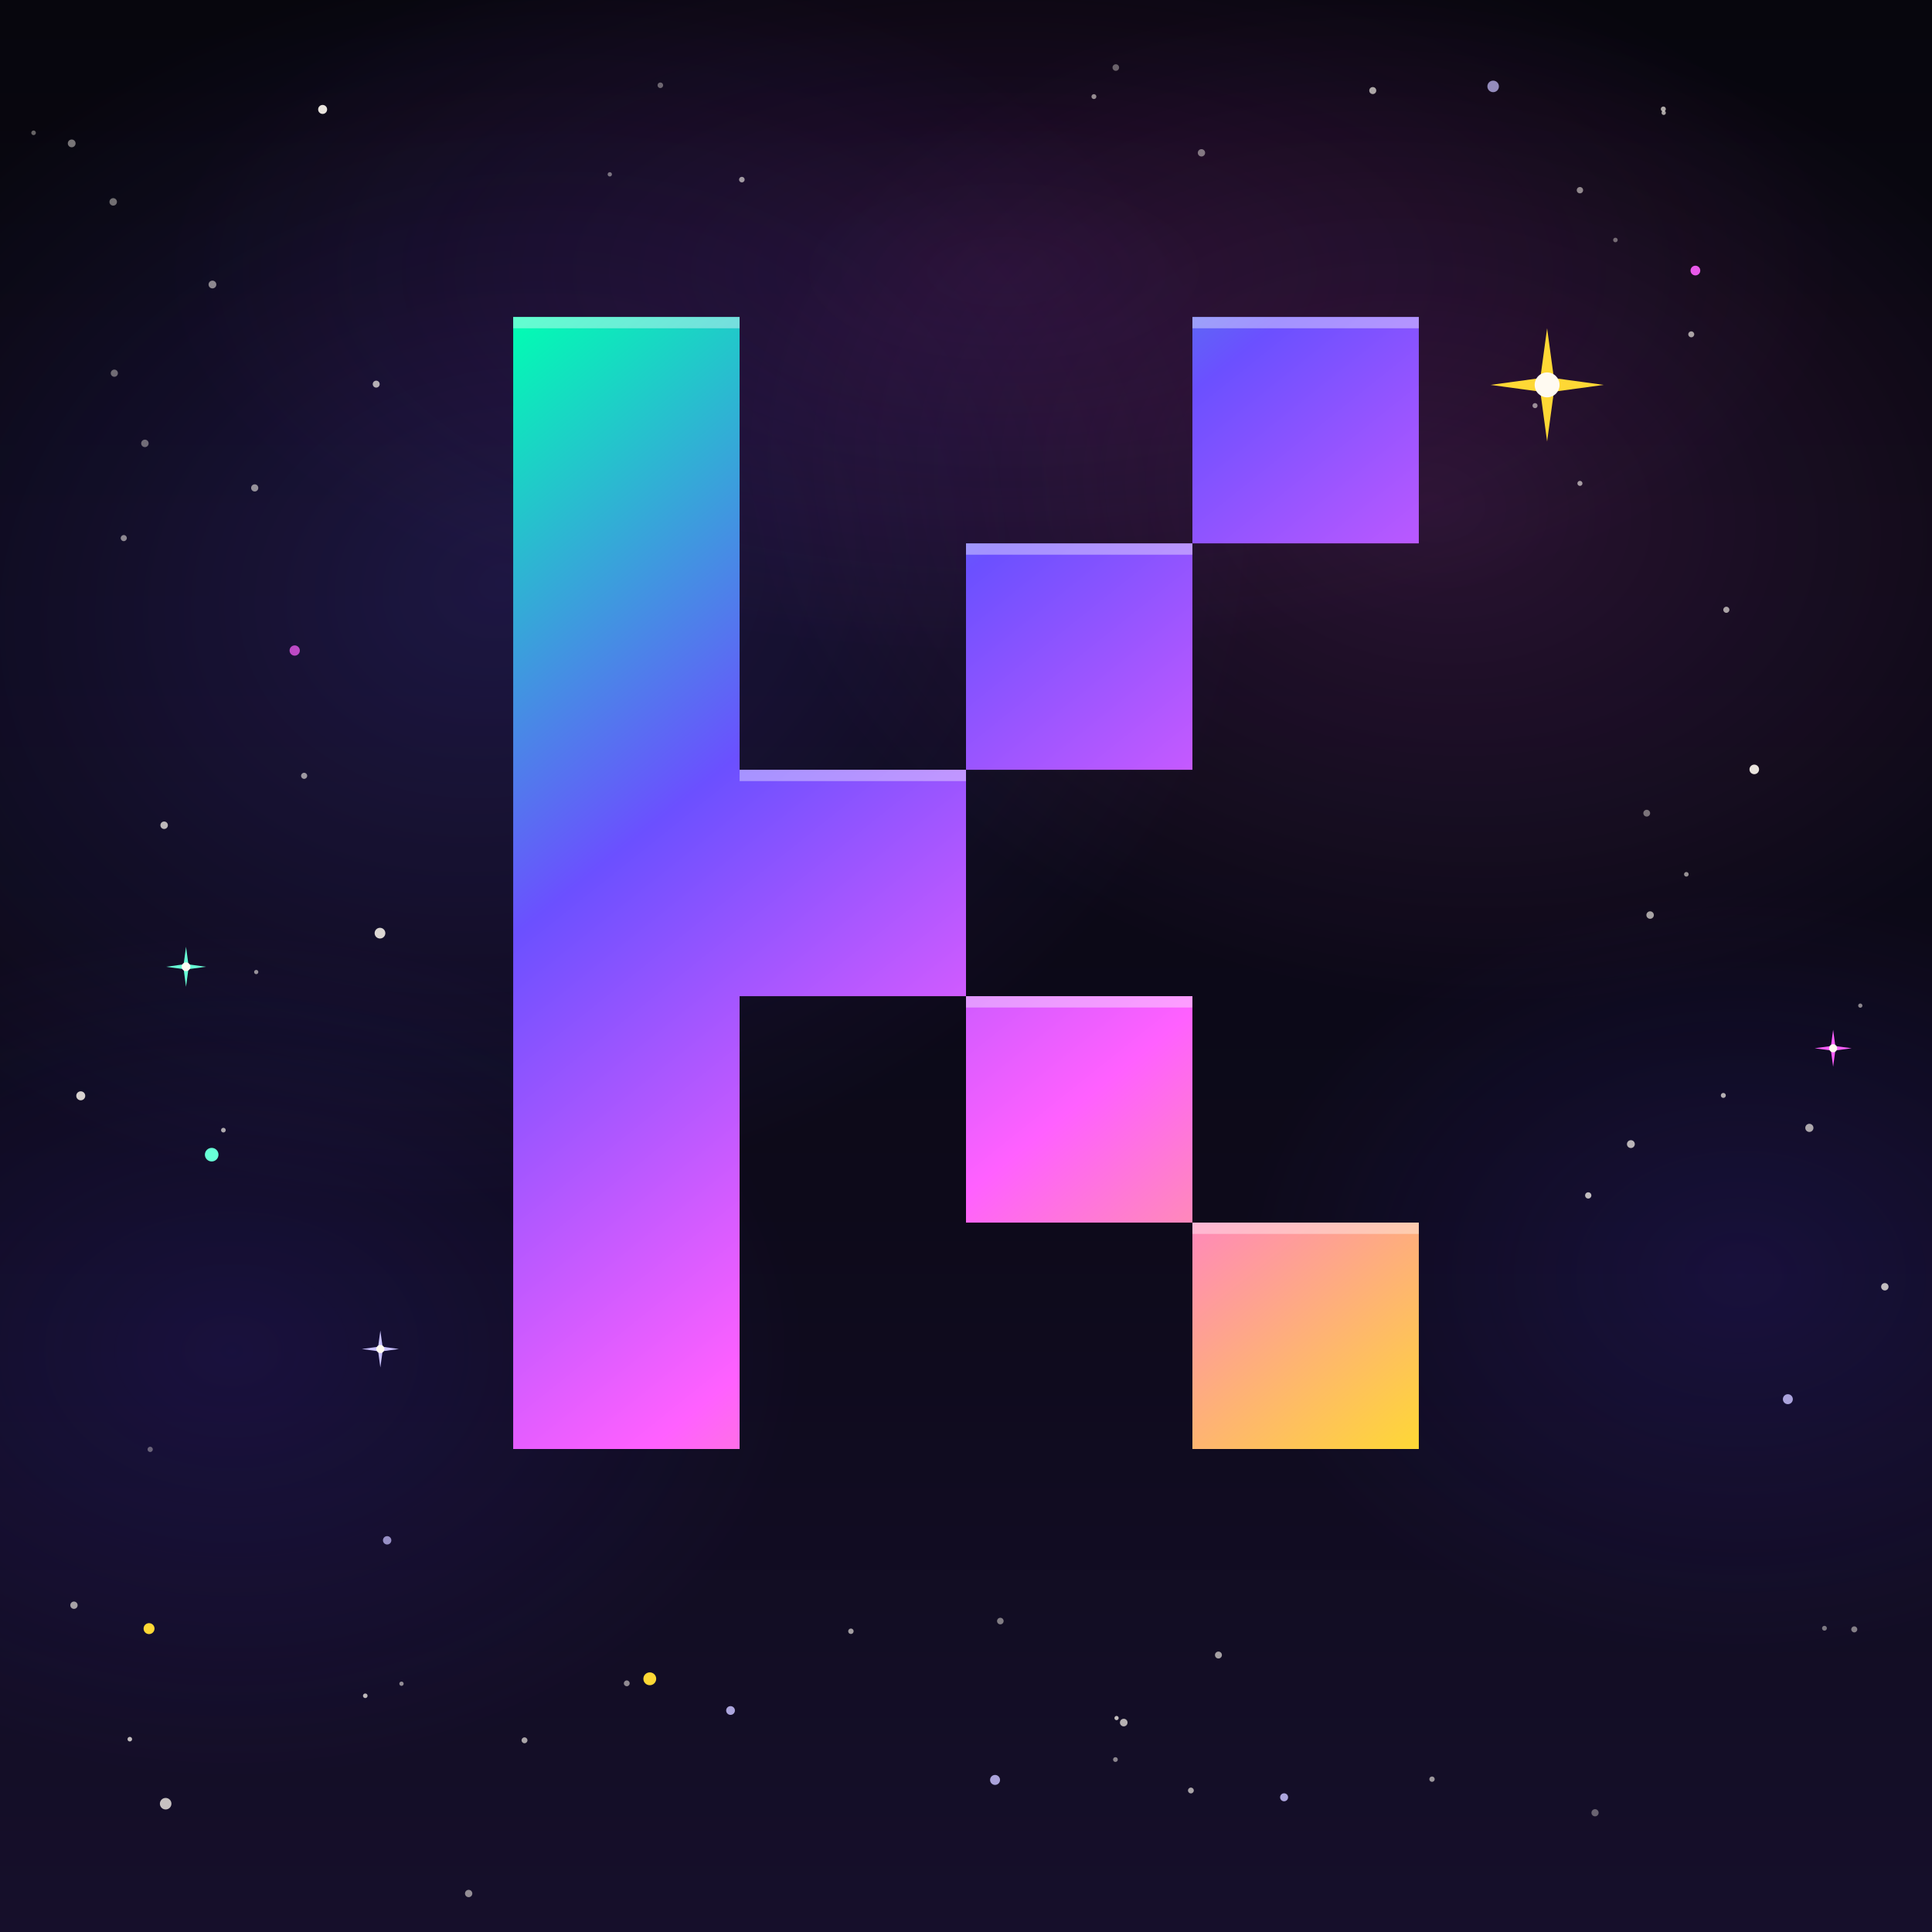
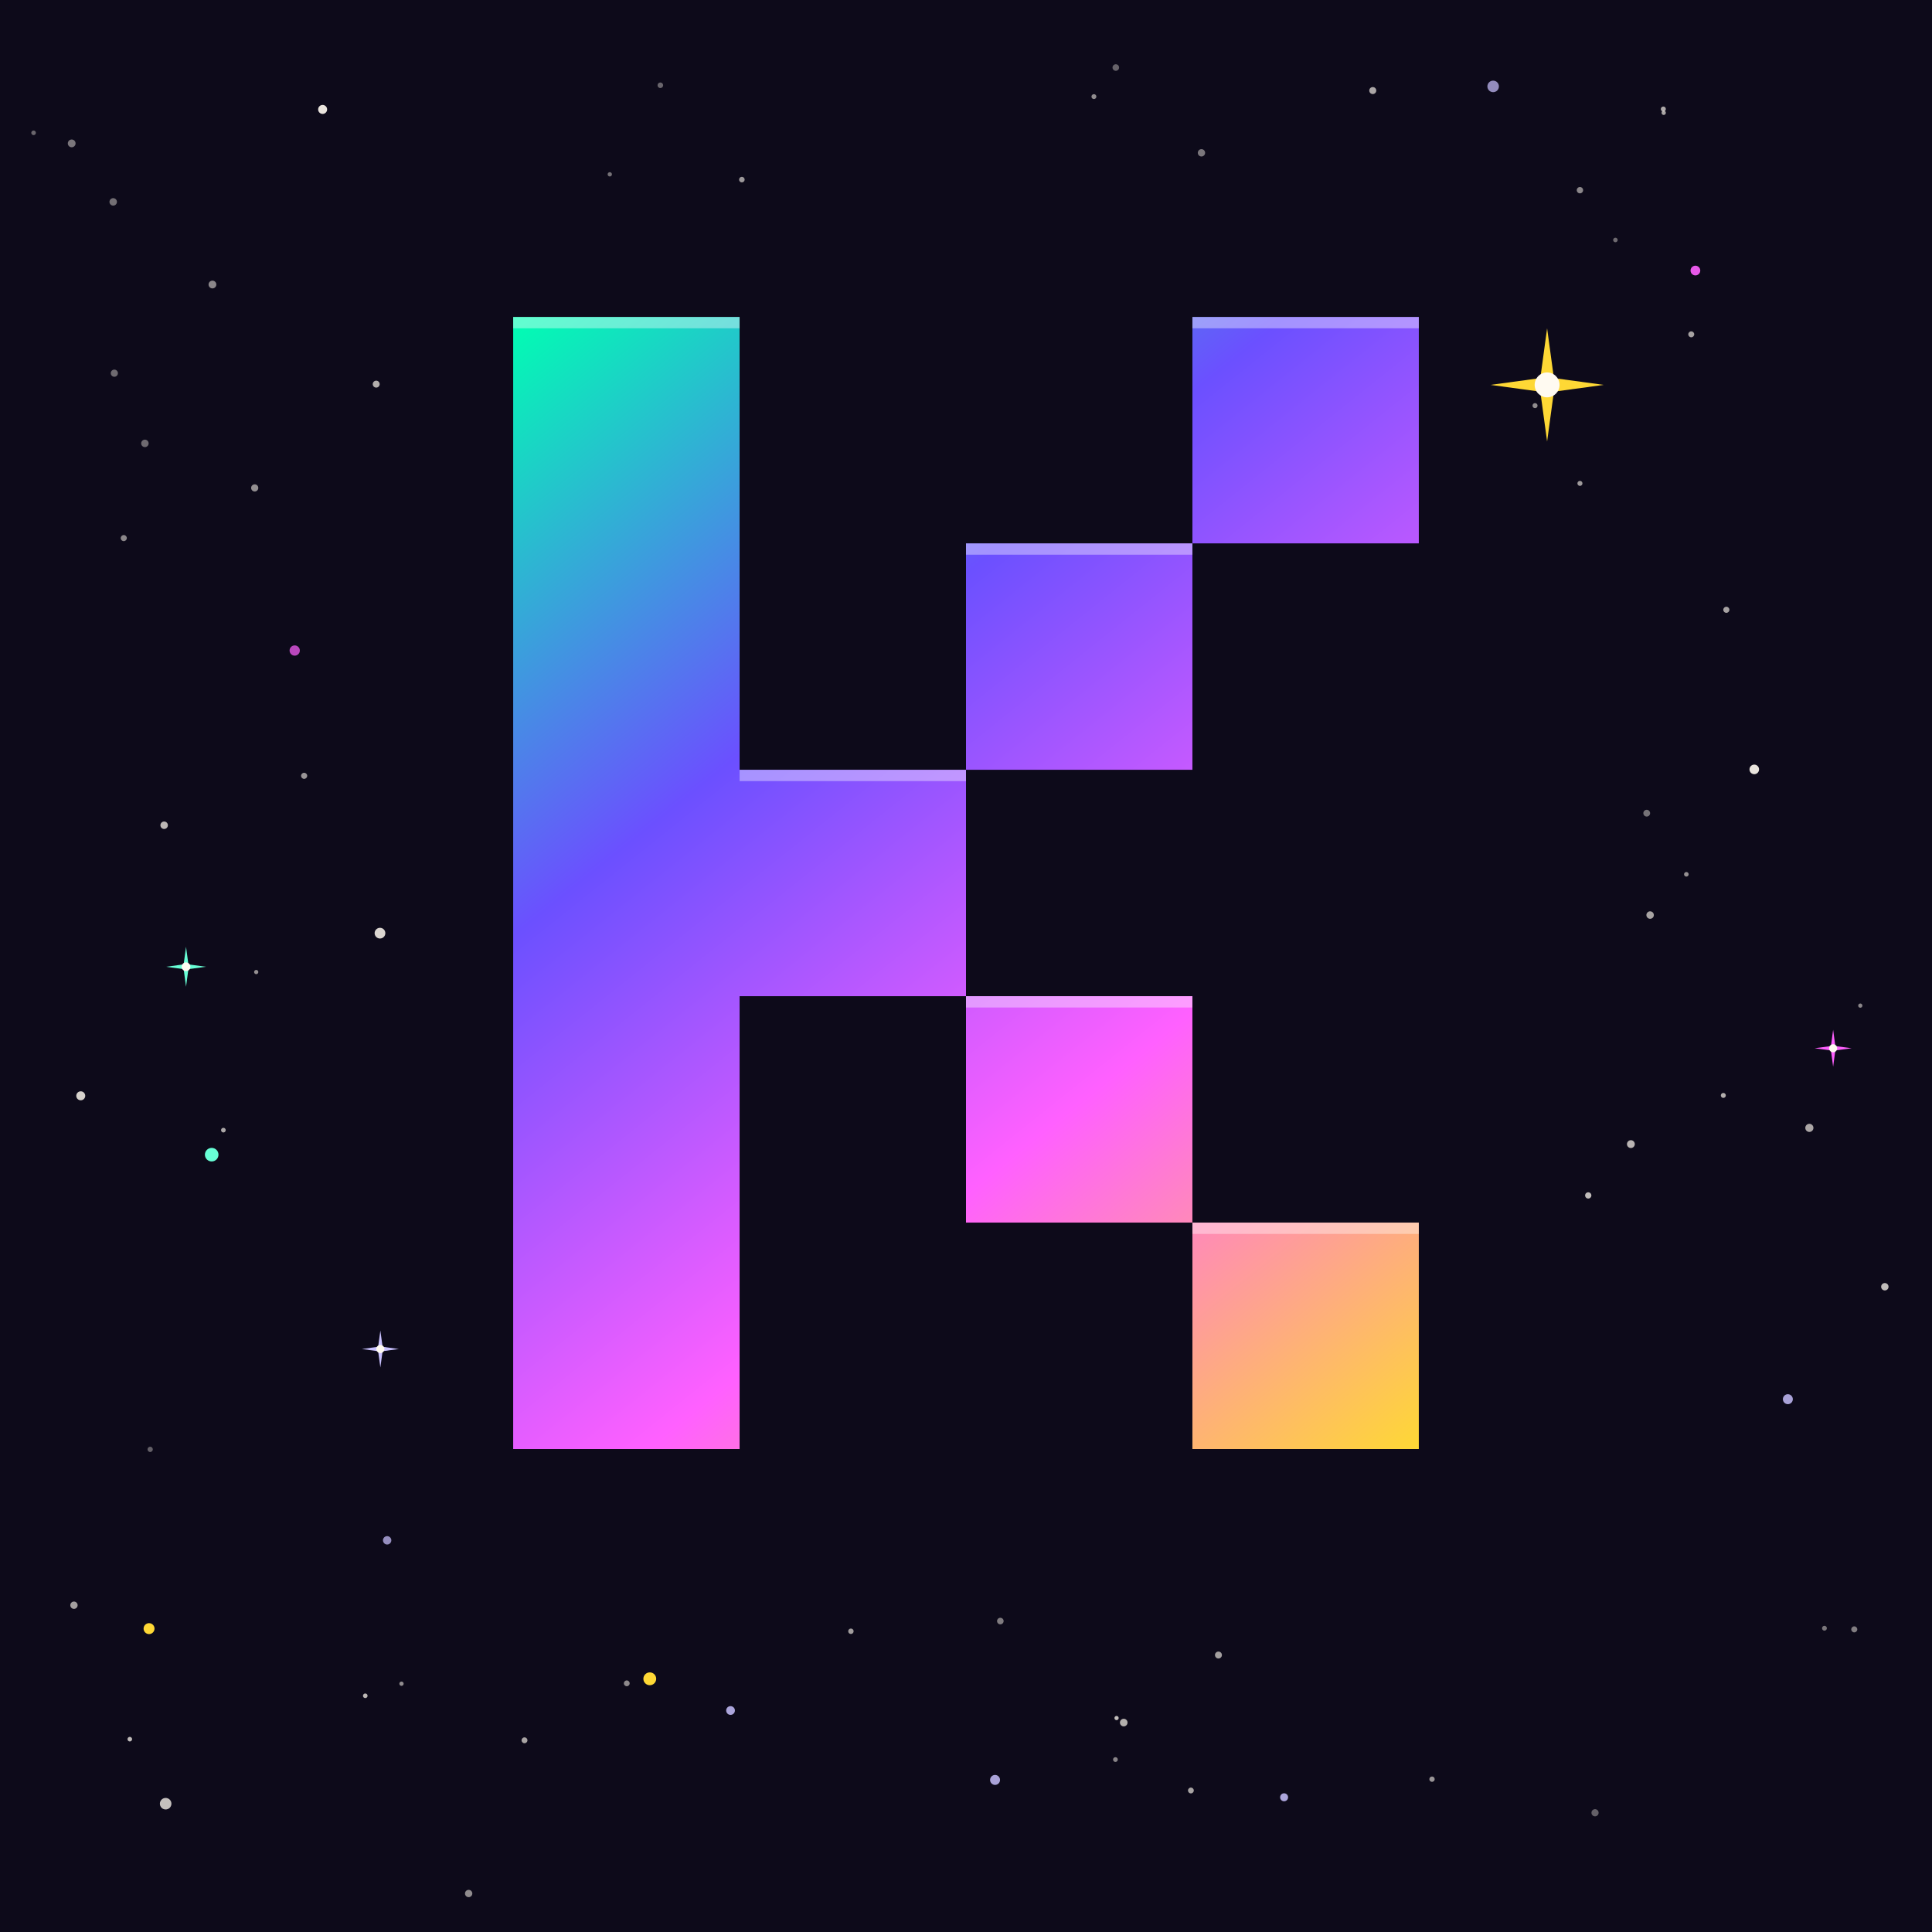
<svg xmlns="http://www.w3.org/2000/svg" viewBox="0 0 512 512" width="512" height="512" role="img" aria-label="Klash">
  <defs>
-     <linearGradient id="sky" x1="0" y1="0" x2="0" y2="1">
-       <stop offset="0" stop-color="#07060D" />
-       <stop offset=".62" stop-color="#0D0A1A" />
-       <stop offset="1" stop-color="#160F2B" />
-     </linearGradient>
-     <radialGradient id="neb1">
-       <stop offset="0" stop-color="#6B50FF" stop-opacity=".20" />
-       <stop offset="1" stop-color="#6B50FF" stop-opacity="0" />
-     </radialGradient>
-     <radialGradient id="neb2">
-       <stop offset="0" stop-color="#FF60FF" stop-opacity=".13" />
-       <stop offset="1" stop-color="#FF60FF" stop-opacity="0" />
-     </radialGradient>
-     <radialGradient id="neb3">
-       <stop offset="0" stop-color="#C337E0" stop-opacity=".13" />
-       <stop offset="1" stop-color="#C337E0" stop-opacity="0" />
-     </radialGradient>
-     <radialGradient id="neb4">
-       <stop offset="0" stop-color="#4A30D9" stop-opacity=".17" />
-       <stop offset="1" stop-color="#4A30D9" stop-opacity="0" />
-     </radialGradient>
    <linearGradient id="word" gradientUnits="userSpaceOnUse" x1="136" y1="84" x2="376" y2="384">
      <stop offset="0" stop-color="#00FFB2" />
      <stop offset="0.333" stop-color="#6B50FF" />
      <stop offset="0.667" stop-color="#FF60FF" />
      <stop offset="1" stop-color="#FED835" />
    </linearGradient>
  </defs>
-   <rect width="512" height="512" fill="url(#sky)" />
-   <g class="aur">
-     <ellipse cx="133" cy="154" rx="205" ry="164" fill="url(#neb1)" transform="rotate(-12 133 154)" />
-     <ellipse cx="379" cy="133" rx="184" ry="133" fill="url(#neb2)" transform="rotate(9 379 133)" />
-     <ellipse cx="266" cy="72" rx="225" ry="102" fill="url(#neb3)" />
-     <ellipse cx="61" cy="358" rx="154" ry="113" fill="url(#neb4)" />
-     <ellipse cx="461" cy="338" rx="133" ry="102" fill="url(#neb4)" />
-   </g>
+   <rect width="512" height="512" fill="#0D0A1A" />
  <circle cx="318.4" cy="40.5" r="0.97" fill="#FFFAF1" opacity="0.45" />
  <circle cx="124.2" cy="501.8" r="0.97" fill="#FFFAF1" opacity="0.54" />
  <circle cx="322.9" cy="438.6" r="0.92" fill="#FFFAF1" opacity="0.62" />
  <circle cx="39.8" cy="384.1" r="0.70" fill="#FFFAF1" opacity="0.36" />
  <circle cx="437.3" cy="242.5" r="0.99" fill="#FFFAF1" opacity="0.64" />
  <circle cx="464.9" cy="203.9" r="1.27" fill="#FFFAF1" opacity="0.91" />
  <circle cx="56.3" cy="75.4" r="1.03" fill="#FFFAF1" opacity="0.52" />
  <circle cx="297.8" cy="456.5" r="1.01" fill="#FFFAF1" opacity="0.69" />
  <circle cx="499.5" cy="341.0" r="0.98" fill="#FFFAF1" opacity="0.74" />
  <circle cx="456.7" cy="290.3" r="0.66" fill="#FFFAF1" opacity="0.68" />
  <circle cx="39.5" cy="431.6" r="1.45" fill="#FED835" opacity="1.00" />
  <circle cx="440.9" cy="29.9" r="0.57" fill="#FFFAF1" opacity="0.64" />
  <circle cx="172.2" cy="444.9" r="1.70" fill="#FED835" opacity="1.00" />
  <circle cx="161.6" cy="46.2" r="0.57" fill="#FFFAF1" opacity="0.43" />
  <circle cx="85.5" cy="29.0" r="1.19" fill="#FFFAF1" opacity="0.91" />
  <circle cx="315.6" cy="474.5" r="0.77" fill="#FFFAF1" opacity="0.64" />
  <circle cx="493.0" cy="266.5" r="0.56" fill="#FFFAF1" opacity="0.52" />
  <circle cx="295.7" cy="17.9" r="0.87" fill="#FFFAF1" opacity="0.37" />
  <circle cx="19.0" cy="38.0" r="1.03" fill="#FFFAF1" opacity="0.45" />
  <circle cx="21.4" cy="290.4" r="1.19" fill="#FFFAF1" opacity="0.83" />
  <circle cx="56.1" cy="306.0" r="1.80" fill="#68FFD6" opacity="1.00" />
  <circle cx="225.5" cy="432.3" r="0.72" fill="#FFFAF1" opacity="0.61" />
  <circle cx="446.9" cy="231.7" r="0.61" fill="#FFFAF1" opacity="0.56" />
  <circle cx="102.6" cy="408.2" r="1.11" fill="#C9C1FF" opacity="0.72" />
  <circle cx="418.7" cy="50.4" r="0.84" fill="#FFFAF1" opacity="0.52" />
  <circle cx="265.1" cy="429.6" r="0.87" fill="#FFFAF1" opacity="0.47" />
  <circle cx="289.9" cy="25.6" r="0.65" fill="#FFFAF1" opacity="0.54" />
  <circle cx="420.9" cy="316.8" r="0.83" fill="#FFFAF1" opacity="0.74" />
  <circle cx="363.8" cy="24.0" r="0.93" fill="#FFFAF1" opacity="0.65" />
  <g transform="translate(485.8 277.8)">
    <path d="M0 -4.9L0.58 -0.58L4.9 0L0.58 0.58L0 4.9L-0.58 0.58L-4.9 0L-0.58 -0.58z" fill="#FF60FF" />
    <circle r="1.07" fill="#FFFAF1" />
  </g>
  <circle cx="67.5" cy="129.3" r="0.95" fill="#FFFAF1" opacity="0.55" />
  <circle cx="106.4" cy="446.2" r="0.57" fill="#FFFAF1" opacity="0.54" />
  <circle cx="67.9" cy="257.6" r="0.56" fill="#FFFAF1" opacity="0.56" />
  <circle cx="34.4" cy="460.9" r="0.61" fill="#FFFAF1" opacity="0.74" />
  <circle cx="38.4" cy="117.5" r="0.99" fill="#FFFAF1" opacity="0.40" />
  <circle cx="449.3" cy="71.7" r="1.29" fill="#FF60FF" opacity="0.90" />
  <circle cx="32.8" cy="142.6" r="0.81" fill="#FFFAF1" opacity="0.52" />
  <circle cx="8.9" cy="35.2" r="0.61" fill="#FFFAF1" opacity="0.38" />
  <circle cx="491.4" cy="431.8" r="0.80" fill="#FFFAF1" opacity="0.48" />
  <circle cx="196.6" cy="47.6" r="0.74" fill="#FFFAF1" opacity="0.59" />
  <circle cx="43.5" cy="218.7" r="0.99" fill="#FFFAF1" opacity="0.72" />
  <circle cx="193.6" cy="453.3" r="1.16" fill="#C9C1FF" opacity="0.84" />
  <circle cx="473.8" cy="370.8" r="1.32" fill="#C9C1FF" opacity="0.83" />
  <circle cx="59.2" cy="299.5" r="0.62" fill="#FFFAF1" opacity="0.66" />
  <circle cx="30.0" cy="53.5" r="0.99" fill="#FFFAF1" opacity="0.42" />
  <circle cx="19.6" cy="425.4" r="0.97" fill="#FFFAF1" opacity="0.62" />
  <circle cx="422.7" cy="480.4" r="0.95" fill="#FFFAF1" opacity="0.36" />
  <circle cx="379.5" cy="471.5" r="0.71" fill="#FFFAF1" opacity="0.58" />
  <circle cx="418.7" cy="128.1" r="0.67" fill="#FFFAF1" opacity="0.60" />
  <g transform="translate(49.3 256.2)">
    <path d="M0 -5.3L0.63 -0.63L5.3 0L0.63 0.63L0 5.3L-0.63 0.63L-5.3 0L-0.63 -0.63z" fill="#68FFD6" />
    <circle r="1.16" fill="#FFFAF1" />
  </g>
  <circle cx="295.6" cy="466.3" r="0.63" fill="#FFFAF1" opacity="0.51" />
  <circle cx="448.2" cy="88.6" r="0.79" fill="#FFFAF1" opacity="0.63" />
  <circle cx="479.5" cy="298.9" r="1.08" fill="#FFFAF1" opacity="0.65" />
  <circle cx="263.7" cy="471.7" r="1.32" fill="#C9C1FF" opacity="0.83" />
  <circle cx="432.2" cy="303.2" r="1.04" fill="#FFFAF1" opacity="0.71" />
  <circle cx="406.8" cy="107.5" r="0.67" fill="#FFFAF1" opacity="0.54" />
  <circle cx="436.4" cy="215.5" r="0.90" fill="#FFFAF1" opacity="0.43" />
  <circle cx="295.9" cy="455.3" r="0.56" fill="#FFFAF1" opacity="0.75" />
  <circle cx="43.9" cy="478.0" r="1.53" fill="#FFFAF1" opacity="0.76" />
  <circle cx="483.5" cy="431.5" r="0.64" fill="#FFFAF1" opacity="0.45" />
  <g transform="translate(100.8 357.5)">
    <path d="M0 -4.9L0.59 -0.59L4.9 0L0.59 0.59L0 4.9L-0.59 0.59L-4.9 0L-0.59 -0.59z" fill="#C9C1FF" />
    <circle r="1.08" fill="#FFFAF1" />
  </g>
  <circle cx="30.3" cy="98.9" r="0.95" fill="#FFFAF1" opacity="0.40" />
  <circle cx="139.0" cy="461.2" r="0.78" fill="#FFFAF1" opacity="0.64" />
  <circle cx="175.0" cy="22.6" r="0.74" fill="#FFFAF1" opacity="0.38" />
  <circle cx="166.1" cy="446.1" r="0.77" fill="#FFFAF1" opacity="0.53" />
  <circle cx="340.3" cy="476.3" r="1.06" fill="#C9C1FF" opacity="0.84" />
  <circle cx="96.8" cy="449.4" r="0.61" fill="#FFFAF1" opacity="0.72" />
  <circle cx="78.1" cy="172.4" r="1.36" fill="#FF60FF" opacity="0.71" />
  <circle cx="100.7" cy="247.3" r="1.42" fill="#FFFAF1" opacity="0.85" />
  <circle cx="440.8" cy="28.9" r="0.67" fill="#FFFAF1" opacity="0.66" />
  <circle cx="428.1" cy="63.6" r="0.60" fill="#FFFAF1" opacity="0.40" />
  <circle cx="99.7" cy="101.8" r="0.92" fill="#FFFAF1" opacity="0.68" />
  <circle cx="80.6" cy="205.6" r="0.81" fill="#FFFAF1" opacity="0.58" />
  <circle cx="395.7" cy="22.9" r="1.53" fill="#C9C1FF" opacity="0.71" />
  <circle cx="457.5" cy="161.6" r="0.81" fill="#FFFAF1" opacity="0.63" />
  <path d="M136 84h60v60h-60zM316 84h60v60h-60zM136 144h60v60h-60zM256 144h60v60h-60zM136 204h120v60h-120zM136 264h60v60h-60zM256 264h60v60h-60zM136 324h60v60h-60zM316 324h60v60h-60z" fill="url(#word)" />
  <path d="M136 84h60v3h-60zM316 84h60v3h-60zM256 144h60v3h-60zM196 204h60v3h-60zM256 264h60v3h-60zM316 324h60v3h-60z" fill="#fff" opacity=".38" />
  <g transform="translate(410.0 102.0)">
    <path d="M0 -15.0L1.80 -1.80L15.0 0L1.80 1.80L0 15.0L-1.80 1.80L-15.0 0L-1.80 -1.80z" fill="#FED835" />
    <circle r="3.30" fill="#FFFAF1" />
  </g>
</svg>
